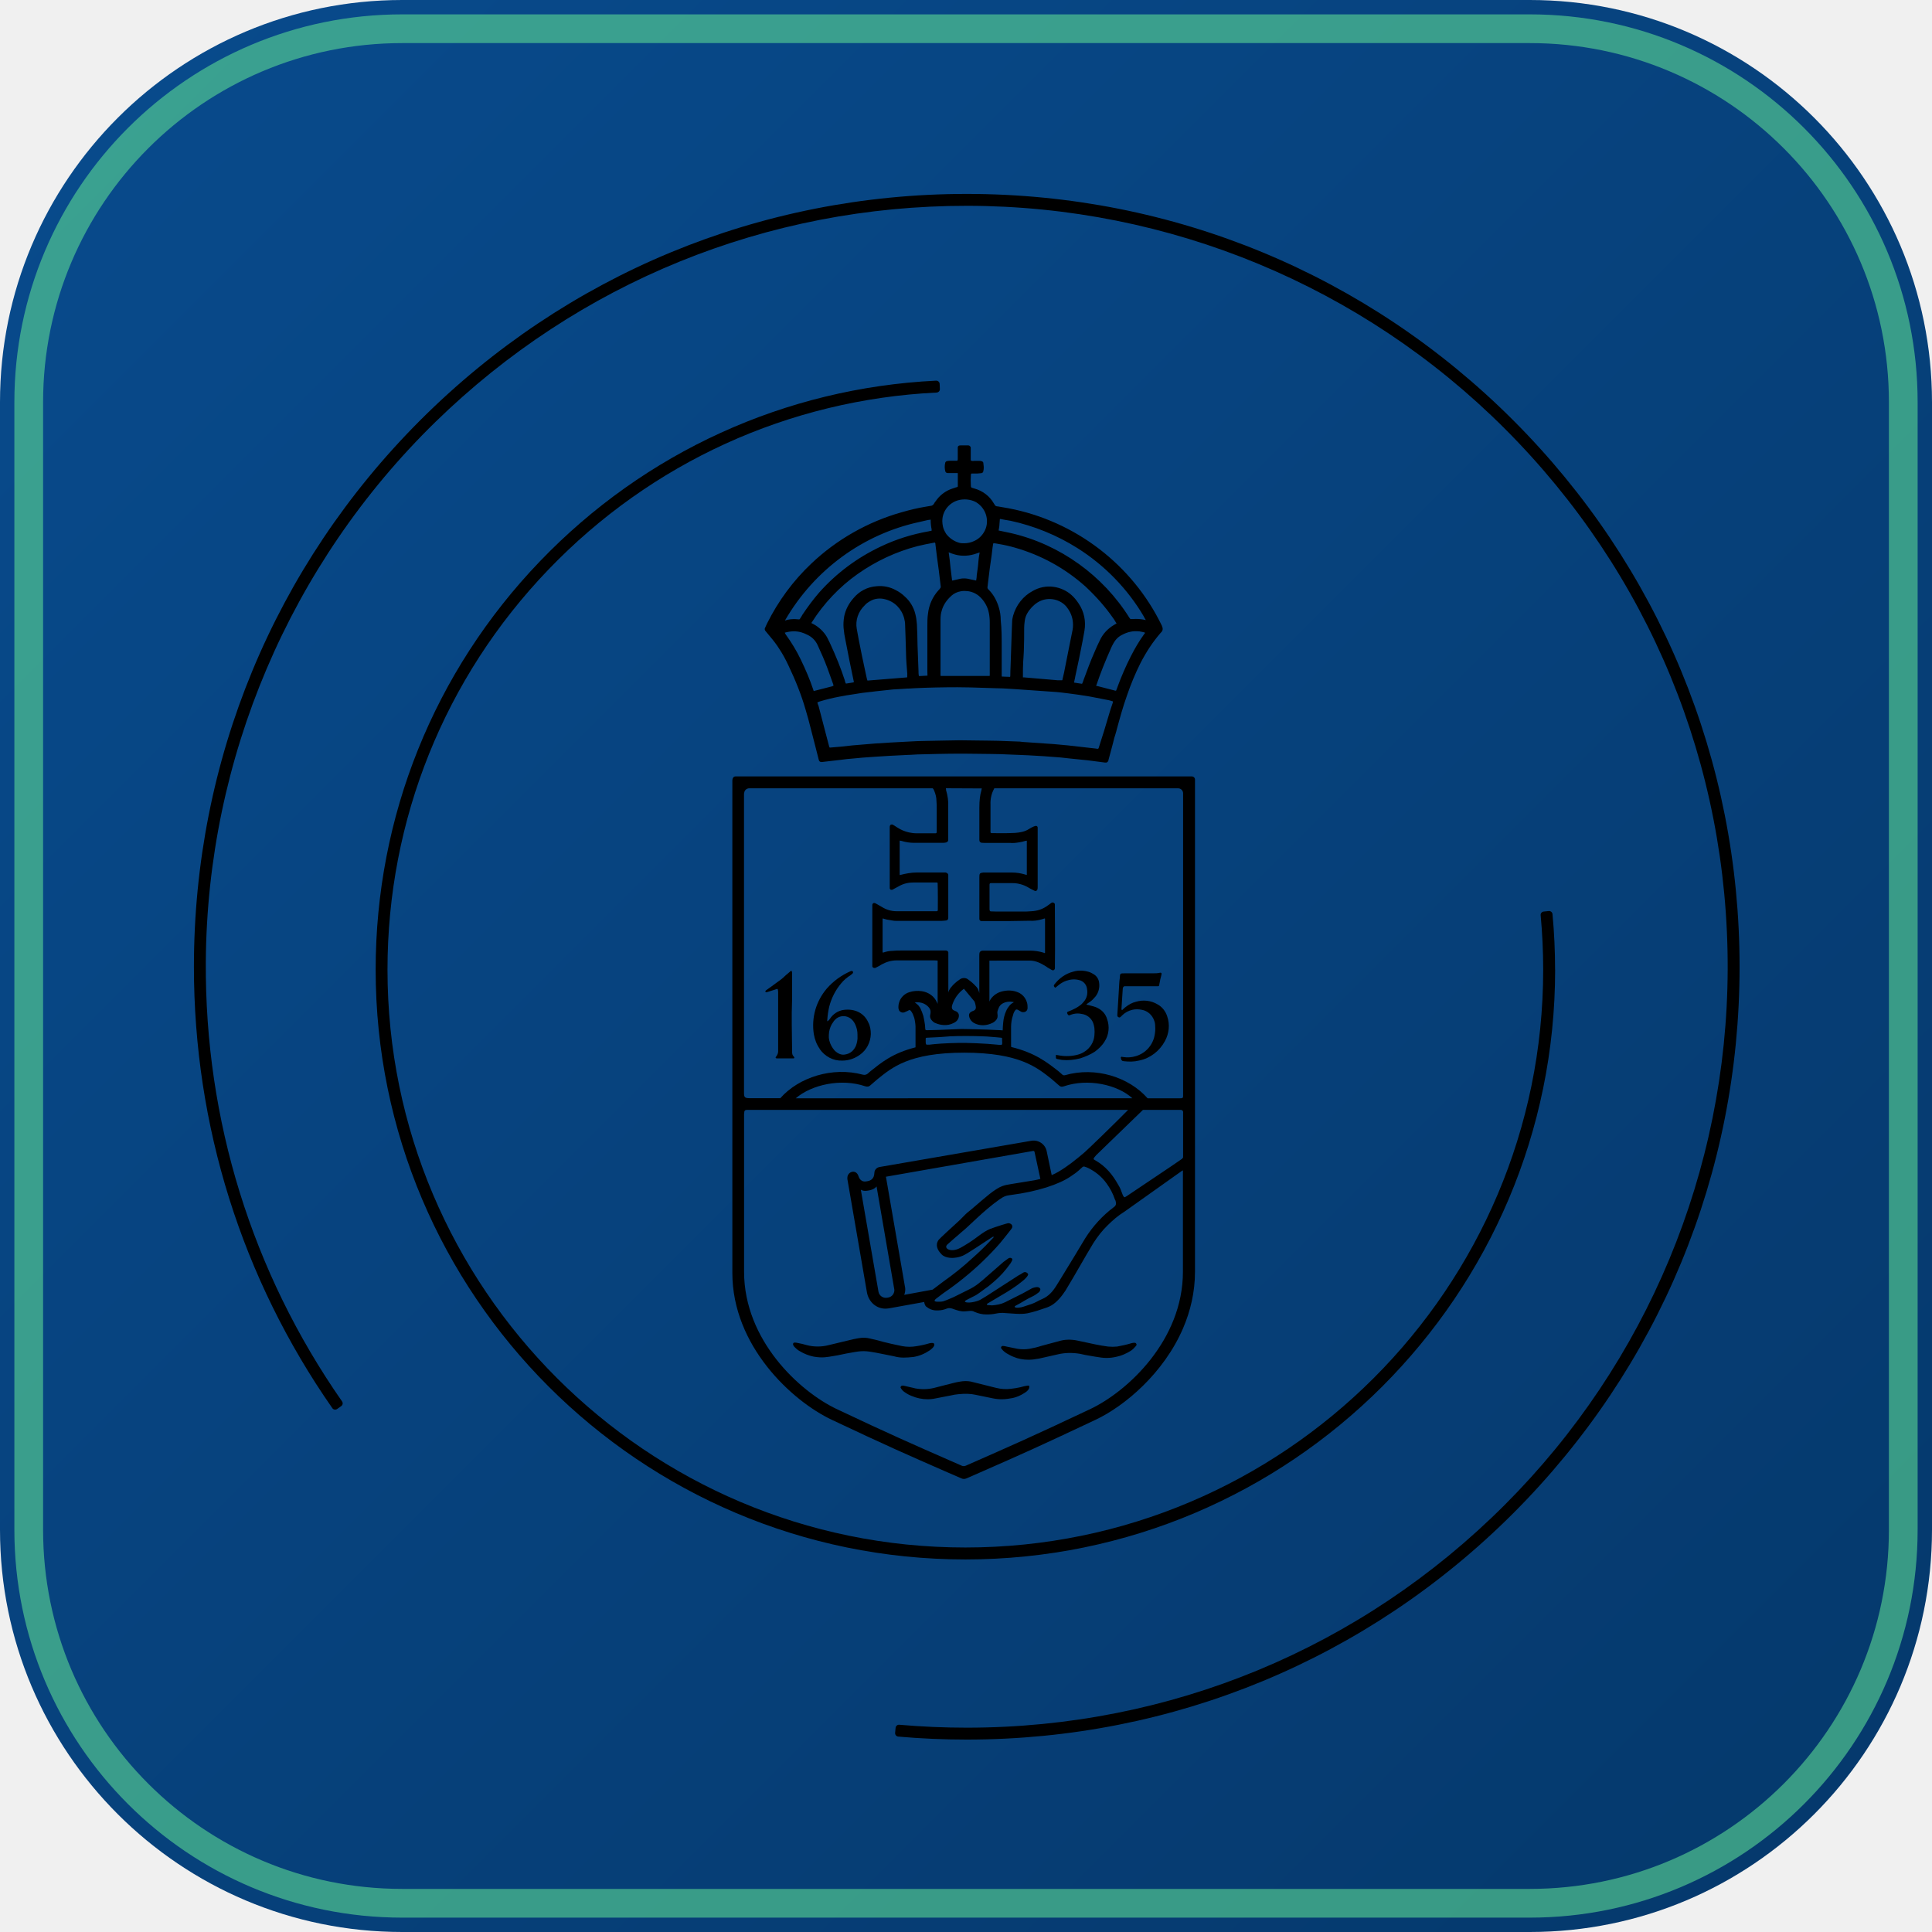
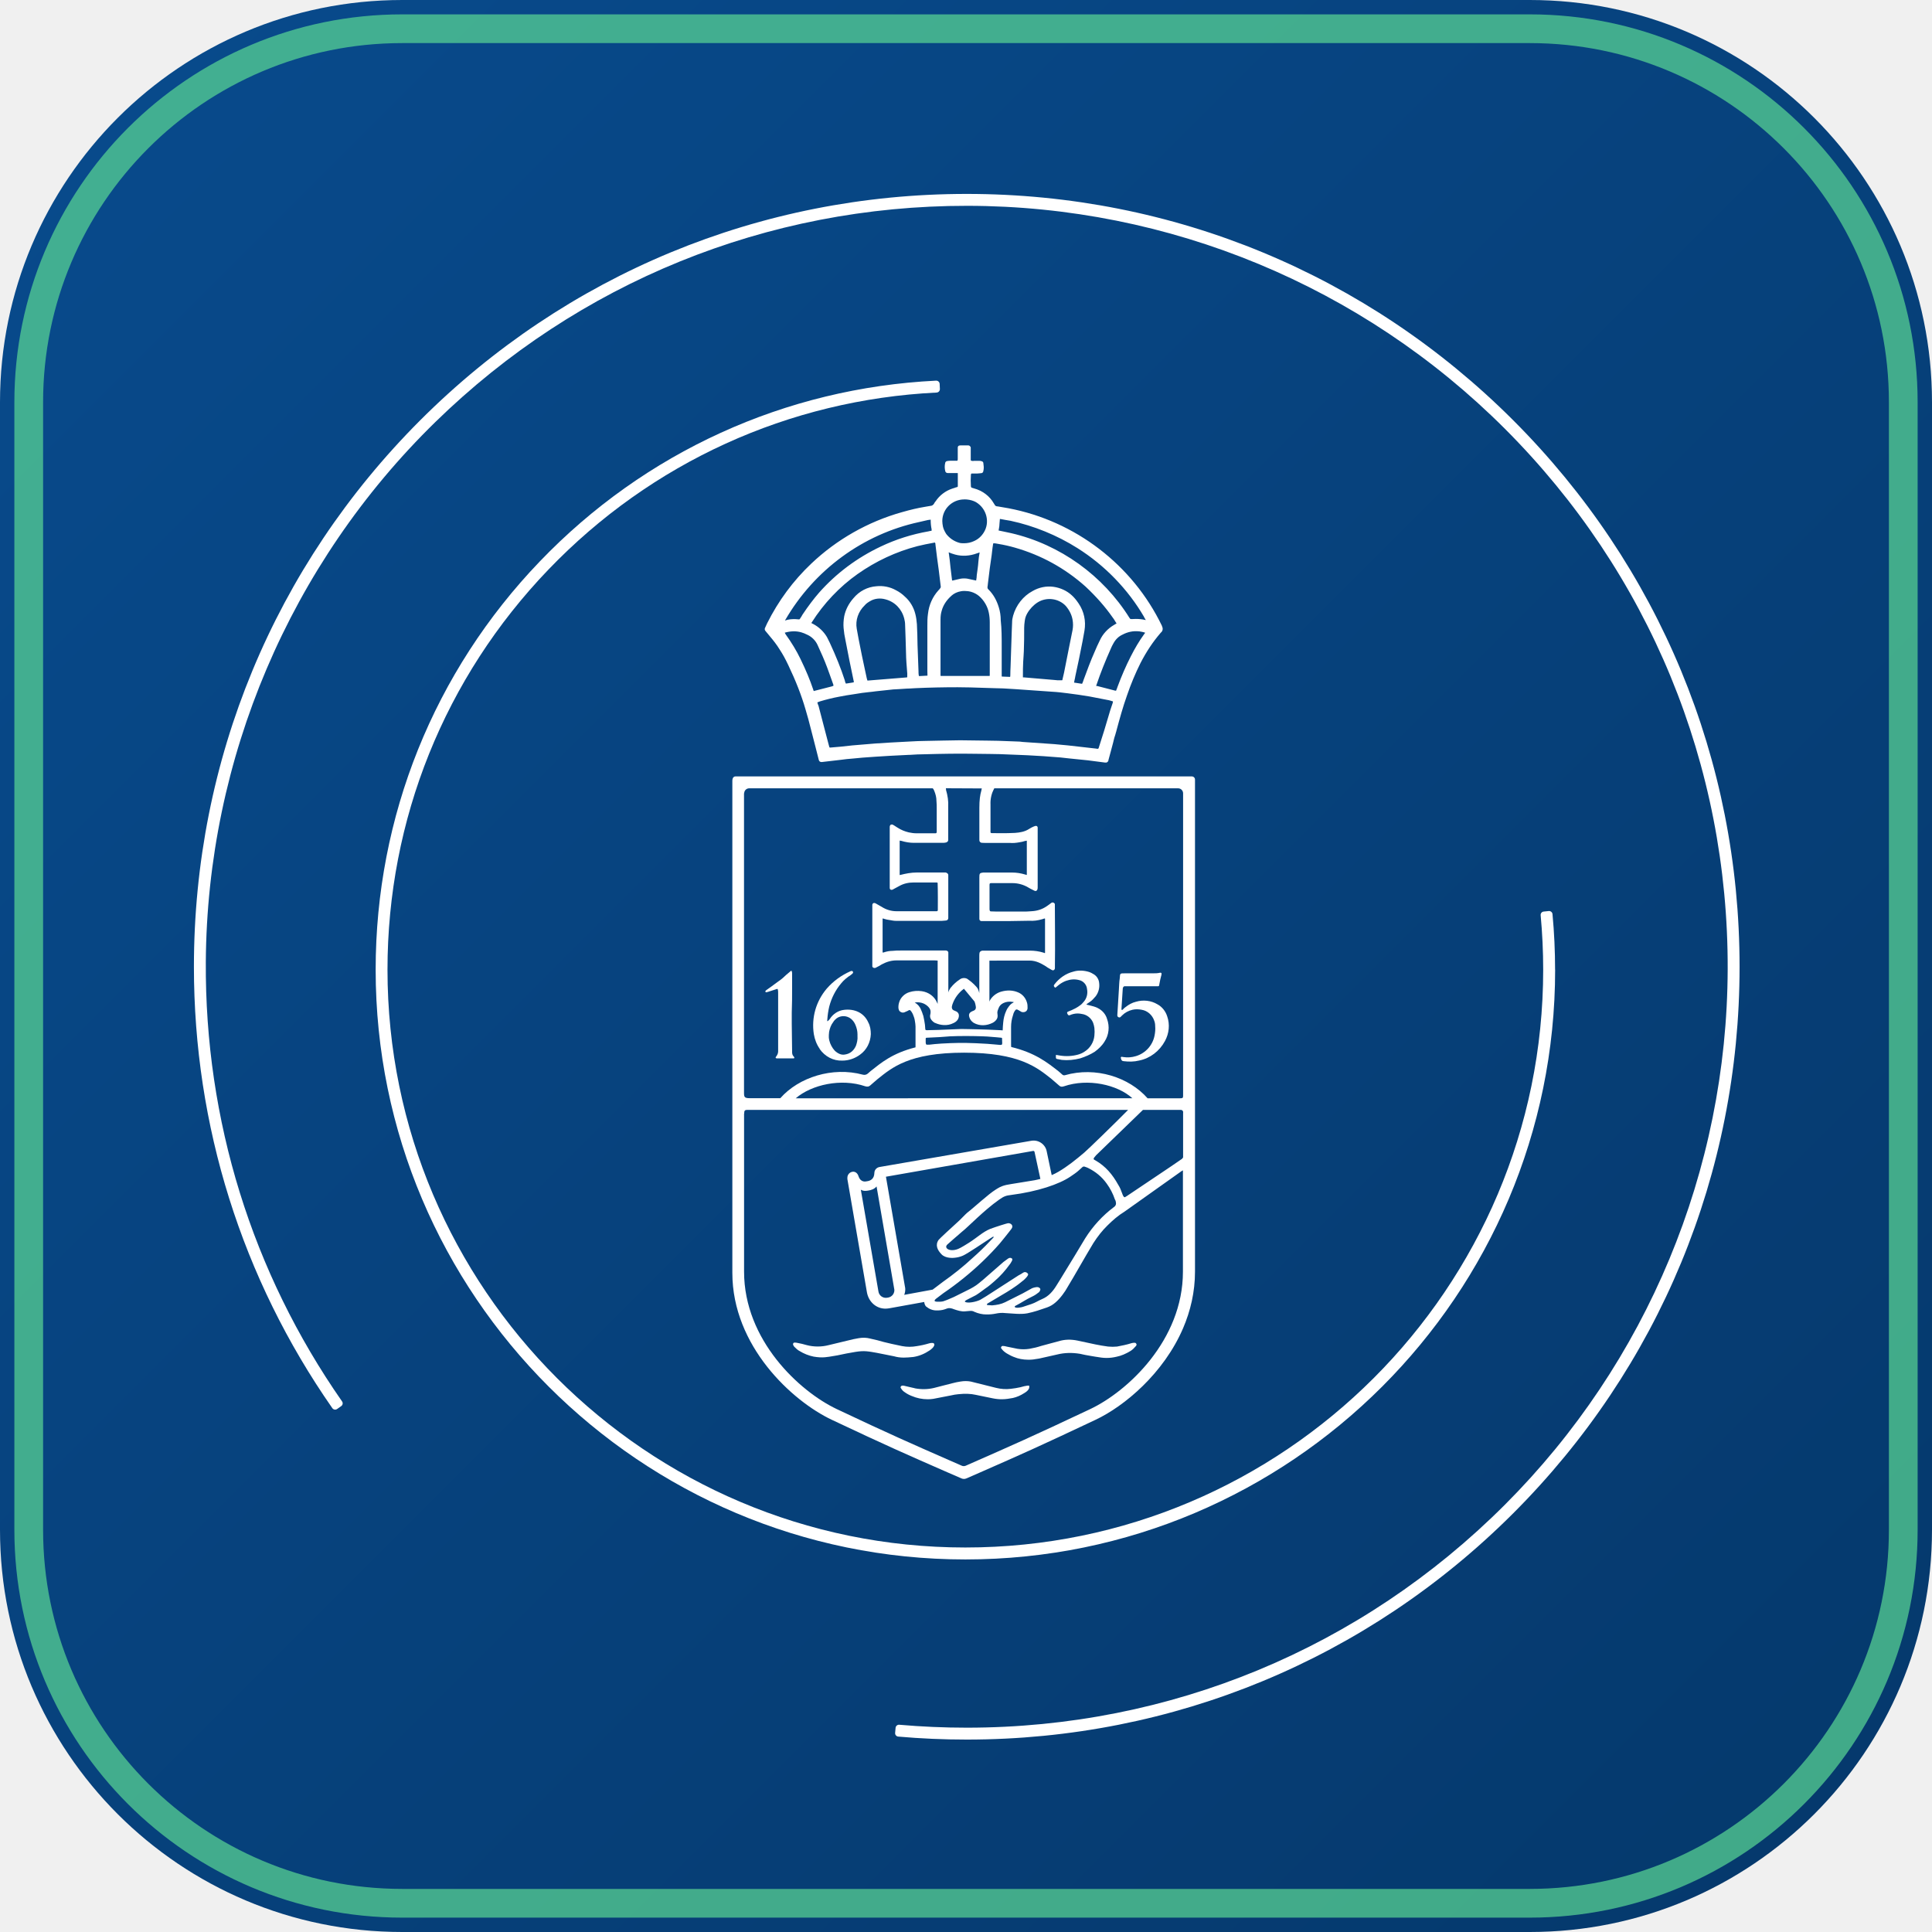
<svg xmlns="http://www.w3.org/2000/svg" viewBox="0 0 269 269" width="269" height="269">
  <defs>
+     <style>
+       .cls-1 { fill: #ffffff !important; }
+     </style>
    <linearGradient id="bg-grad" x1="0%" y1="0%" x2="100%" y2="100%">
      <stop offset="0%" stop-color="#084b8d" />
      <stop offset="100%" stop-color="#05386b" />
    </linearGradient>
  </defs>
  <rect width="269" height="269" rx="56" fill="url(#bg-grad)" />
-   <rect width="261" height="261" x="4" y="4" rx="52" fill="none" stroke="#5cdb95" stroke-width="4" stroke-opacity="0.6" />
+   <rect width="261" height="261" x="4" y="4" rx="52" fill="none" stroke="#5cdb95" stroke-width="4" stroke-opacity="0.7" />
  <g transform="translate(27, 27) scale(0.8)">
    <g id="FEJLÉC">
      <g id="IK_angol">
        <g id="nagy_vonal" />
        <g id="logó">
          <path class="cls-1" d="M236.9,135c0-3.22-.15-6.47-.45-9.66-.03-.32-.32-.56-.65-.53l-.89.09c-.32.03-.55.32-.52.64.29,3.13.44,6.31.44,9.47,0,55.45-45.12,100.57-100.57,100.57s-100.57-45.12-100.57-100.57c0-26.09,9.95-50.83,28.02-69.64,17.88-18.62,41.85-29.55,67.56-30.8.32-.02.57-.29.56-.61l-.04-.89c-.01-.33-.29-.58-.62-.57-26.23,1.28-50.7,12.43-68.95,31.44-18.44,19.2-28.59,44.44-28.59,71.08,0,56.59,46.04,102.64,102.64,102.64s102.64-46.04,102.64-102.64Z" />
          <path class="cls-1" d="M134.5,0c-35.93,0-69.7,13.99-95.11,39.39C13.99,64.8,0,98.57,0,134.5c0,27.67,8.33,54.23,24.09,76.83.19.27.56.33.83.15l.72-.51c.27-.19.33-.55.14-.82C10.11,187.67,1.9,161.22,2.07,133.67c.22-35.36,14.66-69.29,39.97-93.99C66.94,15.39,99.74,2.04,134.6,2.07c35.11.03,68.72,13.96,93.55,38.79,25.12,25.12,38.91,58.56,38.79,94.1-.12,35.01-14.03,68.43-38.79,93.19-25.01,25.01-58.27,38.79-93.64,38.79-3.92,0-7.87-.17-11.75-.51-.32-.03-.61.21-.64.53l-.08.88c-.03.33.21.62.54.65,3.95.35,7.96.52,11.93.52,35.93,0,69.7-13.99,95.11-39.39,25.4-25.4,39.39-59.18,39.39-95.11s-13.99-69.7-39.39-95.11C204.2,13.99,170.43,0,134.5,0Z" />
          <path class="cls-1" d="M132.48,51.13c-.18.05-.34.1-.5.16-1.18.39-2.21,1.18-2.88,2.19-.13.13-.2.26-.26.38-.13.26-.39.44-.68.44-.17.03-.32.06-.47.08-.15.03-.3.05-.46.08-1.23.2-2.51.5-4.04.94-5.87,1.65-11.32,4.74-15.75,8.95-3.14,2.97-5.72,6.47-7.68,10.39-.06.11-.11.24-.17.37-.05.12-.11.24-.15.33-.15.22-.12.49.07.67.14.17.27.33.4.48l.37.45c.51.6,1.15,1.4,1.69,2.29.49.74.97,1.61,1.47,2.67,1.31,2.74,2.3,5.27,3.01,7.73.34,1.1.64,2.26.92,3.37.13.5.26,1.01.39,1.51.17.66.33,1.31.5,1.95.17.65.33,1.29.5,1.97.06.18.16.34.48.35l3.36-.39c.71-.11,1.36-.16,2.08-.22l1.7-.16c.71-.05,1.48-.11,2.25-.16l2.58-.16c1.1-.05,2.2-.11,3.19-.16h.15c.94-.06,1.82-.11,2.76-.11,2.81-.08,5.73-.13,8.54-.08.87.01,1.73.03,2.61.03,1.17,0,2.36.05,3.51.1.59.03,1.17.05,1.77.07.24,0,.47.01.7.03.24.01.46.03.71.03l2.75.16,2.91.22c.5.06.99.11,1.54.17l3.24.33,3,.39h.17c.14,0,.23-.1.3-.17.1-.1.11-.21.11-.28.14-.51.27-1.01.41-1.51.14-.51.28-1.02.41-1.54l.05-.22c.09-.38.19-.77.33-1.16.03-.13.07-.25.1-.36.04-.13.09-.26.11-.4.54-1.99,1.1-4.05,1.81-6.03.68-1.99,1.45-3.84,2.35-5.64,1.02-1.98,2.16-3.7,3.48-5.23l.09-.1c.35-.28.36-.75.18-1.08l-.02-.09c-5.1-10.59-15.08-18.24-26.69-20.45-.6-.11-1.25-.22-1.91-.33h-.05c-.21,0-.4-.13-.48-.32l-.03-.07-.03-.03s-.03-.07-.07-.11c-.73-1.27-1.95-2.2-3.45-2.6-.14-.05-.28-.09-.45-.14,0-.02-.02-.05-.03-.08-.02-.04-.04-.1-.05-.11-.05-.7-.05-1.41,0-2.07l.04-.13h0s.06-.06.06-.06c.02,0,.11,0,.15,0h.88c.12,0,.24-.01.35-.03.1-.01.2-.03.31-.03.21,0,.36-.19.36-.32l.06-.29c.06-.39,0-.73-.04-1.08v-.04c0-.19-.16-.33-.31-.35-.14-.06-.27-.06-.38-.06h-.98c-.16.05-.33,0-.46-.03l-.06-.06s-.01-.11-.01-.15v-2.09l-.03-.11-.06-.06c-.05-.07-.15-.19-.33-.19h-1.37c-.2,0-.47.04-.47.41v2.02s0,.03-.01.05c-.01.04-.03.09-.04.15l-.04.04s-.11,0-.15,0h-.88c-.23,0-.52,0-.71.05-.16,0-.36.2-.35.31-.12.47-.12.99.02,1.51.04.07.14.27.39.27h1.7c.05,0,.08.02.08.03v2.31s-.05.07-.09.09c-.13.04-.26.08-.38.11ZM131.84,69.93c.46-.41,1.02-.67,1.67-.78.2-.04.41-.05.62-.05.38,0,.77.05,1.16.16.51.15.98.41,1.36.73.87.76,1.49,1.82,1.7,2.92.11.54.16,1.09.16,1.67v9.28s-.03.03-.08.03h-8.46s-.03-.03-.03-.08v-9.73c0-.61.07-1.11.21-1.55.25-.94.85-1.86,1.7-2.6ZM131.37,62.38c.36.15.68.27,1.12.39,1.21.33,2.56.25,3.8-.22l.46-.15c-.11.56-.17,1.08-.22,1.61-.05.76-.17,1.54-.28,2.32,0,.31-.05.61-.11.96l-1.54-.33c-.17-.03-.36-.04-.56-.04s-.41.01-.62.05l-1.25.29c-.05.03-.11.03-.17.03l-.05-.04-.28-2.3c-.06-.78-.17-1.56-.28-2.36-.02-.06-.03-.13-.03-.2ZM128.92,60.68s.04,0,.04-.01c0,0,.02.03.04.09l.05.08s0,.06,0,.12c.06.38.1.75.14,1.14.04.35.08.7.13,1.06.05.38.11.78.16,1.18.05.4.11.8.16,1.18l.33,2.72c.04.16,0,.31-.11.42l-.04.05c-.04.08-.14.18-.25.29-1.01,1.12-1.64,2.53-1.81,4.06-.11.73-.11,1.4-.11,2.12v7.81l.02.85-1.45.08s-.07-.05-.08-.24c-.03-.21-.03-.35-.03-.58l-.17-4.57c0-1.21-.06-2.45-.11-3.65-.06-.65-.12-1.19-.28-1.79-.29-1.17-.94-2.24-1.81-3-.44-.44-1-.84-1.58-1.13-1-.56-2.2-.8-3.35-.68-1.59.11-3.02.86-4.04,2.1-.82.93-1.36,2.01-1.59,3.12-.13.76-.16,1.42-.11,2.03.06.72.17,1.45.33,2.16.44,2.37.94,4.77,1.43,7.1v.04s.04.04.04.04c0,.02,0,.06.01.06h0s-.02.03-.04.04c-.08.04-.16.08-.25.08l-1.01.16h-.12c-.1-.17-.14-.34-.19-.58-.66-2.03-1.51-4.16-2.6-6.51l-.5-1c-.56-.95-1.4-1.75-2.39-2.27l-.19-.09s-.12-.09-.13-.08c0,0,0-.03.07-.11,2.08-3.29,4.84-6.2,7.97-8.41,3.19-2.25,6.7-3.89,10.43-4.86.85-.2,1.87-.43,2.93-.61ZM124.15,83.58v.49c0,.06-.02.08-.1.08l-6.81.55s-.01-.01-.04-.06c-.02-.03-.03-.09-.04-.14-.01-.07-.03-.14-.06-.22l-.22-1.02c-.43-1.99-.83-3.87-1.2-5.82-.06-.3-.11-.59-.16-.88-.05-.29-.11-.58-.16-.88-.26-1.47.25-2.99,1.39-4.08.25-.3.56-.51.94-.73.76-.46,1.75-.57,2.66-.31,1.62.42,2.84,1.66,3.27,3.33.1.35.16.77.16,1.16.05,1.43.11,2.91.16,5,0,.78.11,2.18.22,3.52ZM128.42,58.6s0,0,0,0c0,0,0,0,0,0,0,0,0,0,0,0ZM102.91,74.17c5.05-8.73,13.54-14.95,23.3-17.06.44-.11.93-.22,1.43-.33.1-.03.2-.04.31-.05.09-.01.18-.02.28-.04v.13c0,.53.06,1.09.16,1.54v.26c-.08.02-.15.03-.22.04-.11.02-.21.03-.28.06-2.92.51-5.73,1.4-8.35,2.65-4.14,1.96-7.75,4.66-10.73,8.02-.98,1.13-1.92,2.38-2.89,3.83-.12.23-.28.49-.42.68l-.03.06c-.02.07-.12.09-.19.09l-.66-.05h-.02c-.55,0-1.13.03-1.73.25,0-.02.02-.05.03-.07ZM108.21,86.43s-.09.03-.14.04c-.06.01-.12.02-.18.05,0,0-.02-.01-.03-.02-.01-.03-.02-.06-.03-.1-.02-.06-.03-.13-.06-.18-.54-1.61-1.24-3.3-2.21-5.3-.68-1.41-1.56-2.86-2.59-4.29l-.14-.27h.01c1.03-.29,1.97-.31,2.86-.06.33.09.69.24,1.07.43.78.36,1.41.99,1.77,1.77.59,1.29,1.2,2.63,1.7,4,.17.47.33.92.5,1.38.16.45.33.91.49,1.37.04.12.08.23.09.33-.1.06-.18.1-.29.13l-2.84.73ZM159.94,88.5l-.16.47c-.22.65-.43,1.27-.61,1.94-.11.41-.23.81-.36,1.2-.12.4-.25.8-.36,1.21l-.99,3.13-.02.03c-.06.16-.29.08-.48.05l-4.86-.55c-.38-.03-.78-.07-1.18-.11-.4-.04-.8-.08-1.19-.11l-5.49-.38-.51-.06c-.62-.02-1.24-.04-1.87-.07-1.23-.05-2.5-.1-3.75-.1-.8,0-1.59-.01-2.39-.03-.8-.01-1.59-.03-2.39-.03h0c-.99.03-1.96.04-2.94.05-.98.01-1.95.03-2.94.06-1,0-2,.06-2.98.11l-3.19.17c-.93.05-1.81.11-2.7.17l-3.96.33-2.03.22-1.85.16c-.11,0-.13-.03-.15-.09-.05-.16-.11-.38-.16-.59-.23-.91-.48-1.83-.72-2.75-.33-1.26-.67-2.52-1-3.83-.1-.2-.15-.4-.2-.57,0-.02,0-.03.03-.05l.39-.15c1.13-.34,2.22-.61,3.34-.82.85-.18,1.75-.31,2.61-.44.47-.07.94-.14,1.39-.22.38-.05.78-.09,1.17-.14.4-.04.8-.08,1.19-.14.98-.11,2.02-.22,3.07-.33.33-.03.63-.04.93-.05.3-.01.61-.03.94-.06.33-.03.67-.04,1.01-.05.35-.01.69-.03,1.02-.06,2.4-.11,4.86-.16,7.3-.16,1.49,0,2.99.05,4.44.1.75.02,1.5.05,2.27.07.77,0,1.58.05,2.36.1.39.02.77.05,1.14.07l6.27.44c.93.05,1.81.16,2.68.27,1.24.16,2.52.33,3.78.55l.11.02c1.12.21,2.23.43,3.3.64.13.03.25.06.36.1.11.04.23.08.35.1-.03.07-.04.13-.04.17ZM151.15,84.6l-.05.05h-.36c-.33,0-.59,0-.92-.05l-5.4-.46h-.14v-.22c0-.87,0-1.7.05-2.51.03-.31.04-.61.06-.92.01-.3.03-.6.05-.9h0c.06-1.39.06-2.76.06-4.09,0-.38.04-.72.09-1.11l.02-.13c.05-.43.19-.85.42-1.25.44-.77,1.08-1.45,1.8-1.91,1.56-.99,3.68-.72,4.92.62.63.74,1.02,1.54,1.17,2.38.11.63.11,1.22,0,1.8-.11.5-.21.99-.3,1.49-.1.49-.19.99-.3,1.49-.14.74-.29,1.48-.44,2.22-.15.74-.3,1.49-.44,2.22l-.28,1.2s0,.08,0,.08ZM165.49,76.47c-.04.06-.07.12-.13.18-.82,1.13-1.6,2.44-2.32,3.87-.83,1.62-1.61,3.42-2.33,5.37-.02.1-.06.19-.1.27-.04.09-.07.17-.1.27-.02.01-.04.03-.05.03h-.09l-3.17-.82h-.05s-.08,0-.08,0l-.04-.04s.03-.08.04-.12c0-.03.02-.07.05-.13.64-1.9,1.46-3.98,2.53-6.37.07-.18.17-.36.26-.53.04-.08.08-.16.12-.22.38-.7.9-1.21,1.57-1.52.92-.49,1.89-.68,2.85-.58h.07c.32.06.69.11,1.01.23,0,0,.01.02.02.03-.02.03-.04.06-.05.09ZM140.07,58.45c.02-.06.03-.13.03-.17.05-.26.11-.61.11-.97,0-.1.01-.22.03-.34.01-.13.03-.26.03-.38,0,0,.03-.02.07-.02.55.11,1.15.22,1.79.32,4.06.87,8.09,2.51,11.65,4.76,4.77,3.01,8.77,7.15,11.57,11.94.04.13.13.27.21.39.03.05.06.1.08.13,0,.02.02.04.02.05-.02,0-.02,0-.03,0-.55-.13-1.13-.19-1.69-.19-.19,0-.37,0-.55.02h-.28c-.08,0-.18-.01-.2-.09v-.04s-.07-.05-.07-.05c-4.61-7.4-12.1-12.79-20.57-14.76-.33-.08-.68-.15-1.02-.22-.34-.07-.68-.14-1-.21l-.2-.04s.01-.07.02-.12ZM138.15,68.19c.01-.1.03-.21.03-.31.11-.93.22-1.81.33-2.69l.33-2.31c.03-.22.05-.45.08-.69.03-.23.05-.47.08-.66.03-.12.04-.25.06-.38.01-.11.02-.23.08-.35.21,0,.48.03.85.11,1.02.17,1.99.39,2.89.65,4.59,1.31,8.73,3.59,12.29,6.77,1.89,1.77,3.43,3.53,4.71,5.36.16.21.32.43.43.64l.13.21c.06.1.13.2.14.2-.02.03-.15.1-.27.17l-.15.09c-1.11.64-2,1.61-2.5,2.72-.32.64-.6,1.26-.88,1.93-.72,1.61-1.33,3.28-1.94,4.93-.05.19-.15.45-.26.68h-.02s-1.37-.21-1.37-.21c-.01-.01-.01,0-.01,0,.02-.14.06-.29.09-.45.05-.21.1-.43.13-.65.43-2,.88-4.07,1.26-6.1l.33-1.82c.29-1.68-.07-3.37-1.02-4.76-.4-.6-.79-1.06-1.18-1.41-.84-.78-1.97-1.31-3.19-1.48-1.23-.17-2.53.09-3.64.74-1.63.87-2.87,2.44-3.39,4.3-.12.42-.17.77-.17,1.14-.03.5-.04.99-.06,1.49-.01.49-.03.99-.05,1.48l-.16,4.79c0,.24-.01.47-.03.7-.01.24-.01.39-.01.64,0,.03,0,.32-.04.39h-.16s-1.27-.05-1.27-.05c0,0-.03-.03-.03-.08v-5.22c0-1.46,0-2.98-.17-4.51,0-.78-.11-1.52-.34-2.25-.37-1.23-.96-2.26-1.75-3.05l-.11-.11c-.07-.07-.11-.18-.11-.3,0-.1.01-.19.03-.28ZM134.08,53.16c.59,0,1.17.11,1.67.31.04.02.08.04.12.06.09.04.2.08.3.15,1.81,1.12,2.4,3.47,1.31,5.23-.43.7-1.01,1.21-1.73,1.52-.54.25-1.11.37-1.73.37-.32,0-.57,0-.88-.1-.87-.26-1.62-.77-2.2-1.51-.31-.49-.49-.9-.58-1.3-.06-.33-.11-.64-.11-.96,0-2.08,1.71-3.76,3.82-3.76Z" />
          <path class="cls-1" d="M125.42,207.85c-.11-.03-.24-.06-.36-.08-.12-.03-.24-.05-.35-.08l-1.2-.28h-.22c-.16,0-.3.14-.3.3v.05l.03.05c.18.3.37.54.66.72.43.31.83.52,1.25.68.88.38,1.83.57,2.78.57.32,0,.64-.02.96-.07.88-.17,1.71-.33,2.53-.49.19-.03.38-.07.57-.11.41-.09.84-.18,1.28-.21,1.16-.12,2.14-.09,3.02.11.5.11.98.21,1.46.3.48.1.96.19,1.46.3.58.12,1.09.17,1.63.17.68,0,1.3-.11,1.91-.22.69-.16,1.33-.43,1.98-.85.34-.2.55-.38.7-.58.06-.06.08-.13.11-.22l.06-.06v-.44h-.33c-.34.05-.75.14-1.22.28-.54.11-1.09.22-1.64.27-.85.11-1.72.05-2.57-.16l-4.41-1.1c-.57-.11-1.2-.11-1.82,0-.45.06-.9.17-1.34.28-.55.14-1.08.27-1.61.41-.54.14-1.08.28-1.63.42-1.08.26-2.22.28-3.37.06Z" />
          <path class="cls-1" d="M104.51,200.66c.28.28.57.57.92.74.75.46,1.59.79,2.43.96.77.13,1.37.16,1.97.11.49-.04.98-.13,1.45-.21.24-.04.47-.08.72-.12,1.02-.22,2.08-.44,3.12-.6.72-.12,1.36-.16,1.93-.11.6.05,1.21.17,1.79.27.55.12,1.1.23,1.66.33.45.09.9.17,1.35.27.51.15,1.07.23,1.7.23.51,0,1.03-.05,1.57-.1l.16-.02c.96-.16,1.87-.53,2.78-1.14.23-.17.46-.35.63-.57.06-.06.08-.13.11-.22l.06-.06v-.27l-.06-.06c-.08-.08-.12-.11-.25-.11-.18,0-.36,0-.55.06-.73.22-1.44.38-2.18.49-.85.16-1.72.16-2.56,0l-.47-.1c-.9-.19-1.83-.38-2.71-.61-.66-.19-1.54-.43-2.42-.61-.6-.16-1.27-.18-1.96-.06-.6.11-1.22.22-1.82.39-1.09.27-2.23.54-3.41.82-1.23.32-2.58.32-3.8,0-.59-.18-1.12-.29-1.59-.38-.19-.06-.38-.06-.56-.06-.06,0-.25.02-.25.3l.02.09c.06.13.12.25.2.33Z" />
          <path class="cls-1" d="M140.55,200.96s.04.08.08.12c.21.27.5.51.82.71.39.22.78.45,1.23.62.78.33,1.63.49,2.55.49.26,0,.53-.01.81-.04.16-.03.34-.06.52-.08.18-.03.36-.06.53-.08.52-.11,1.06-.23,1.6-.36.53-.12,1.07-.25,1.6-.36,1.21-.3,2.54-.34,3.92-.11.6.15,1.2.25,1.78.35.29.05.58.1.88.15l.14.02c.61.1,1.19.2,1.81.2s1.18-.07,1.8-.22c.75-.15,1.59-.5,2.43-1.02.32-.21.6-.48.92-.86l.04-.05v-.02s.05-.09.05-.16l-.02-.09c-.03-.07-.13-.22-.28-.22-.18,0-.36,0-.55.06-.88.28-1.71.44-2.55.6-.48.05-1.02.05-1.55,0-.75-.11-1.53-.22-2.24-.38l-3.08-.66c-1.16-.24-2.27-.21-3.28.11-.52.14-1.03.28-1.54.41-.51.14-1.02.28-1.55.42-.6.2-1.3.37-2,.49-.69.11-1.39.11-2.08,0l-1.86-.38c-.23-.06-.46-.12-.71-.12-.16,0-.3.14-.3.3l.02.11.06.06Z" />
          <path class="cls-1" d="M108.9,148.81c.93,1.32,2.36,2.09,3.96,2.03,1.1,0,2.2-.38,3.08-1.04,1.15-.82,1.81-2.14,1.87-3.57,0-.71-.11-1.43-.44-2.03-.33-.77-.93-1.43-1.7-1.81-.77-.38-1.65-.49-2.53-.38-.99.11-1.92.71-2.47,1.59-.08.13-.21.22-.29.31-.04.04-.11.07-.16.07,0-.13.02-.22.02-.33.05-.71.16-1.48.33-2.2.38-1.48,1.1-2.91,2.09-4.07.44-.55,1.04-1.04,1.65-1.43l.27-.22.06-.06c.11-.11.11-.28,0-.38-.06-.05-.11-.05-.16-.05s-.16,0-.22.05c-1.59.71-2.97,1.7-4.12,3.02-1.87,2.2-2.69,5.06-2.25,7.92.16.93.49,1.81,1.04,2.58ZM110.55,145.84c.11-.6.33-1.21.71-1.7.16-.27.38-.49.6-.66.77-.55,1.81-.49,2.53.11.33.28.6.66.77,1.1.22.55.33,1.04.33,1.59v.28c.06.6-.11,1.26-.27,1.7-.17.38-.39.71-.71.99-.38.33-.82.49-1.32.55-.55.06-1.04-.17-1.43-.49-.22-.16-.38-.38-.55-.6-.38-.55-.66-1.21-.71-1.92,0-.27,0-.6.05-.93Z" />
          <path class="cls-1" d="M99.77,138.92l1.37-.44.33-.11c.05-.05.16.06.16.11.05.22.05.39.05.6v10.17c0,.33-.16.66-.38.93-.03.04-.05.06-.06.11,0,.11.11.16.17.16h2.97c.11,0,.14-.09.11-.16-.03-.07-.05-.11-.11-.17-.22-.22-.27-.49-.27-.77v-.17c0-1.59-.06-3.13-.06-4.73v-1.98c.06-1.43.06-2.8.06-4.23v-2.69c0-.06-.06-.16-.06-.27,0-.05-.11-.11-.16-.05-.16.11-.27.27-.44.38-.44.33-.82.77-1.26,1.1-.55.38-1.1.82-1.65,1.21-.33.22-.6.44-.93.66-.05.05-.11.11-.16.16,0,.06.05.22.11.22s.17-.06.22-.06Z" />
          <path class="cls-1" d="M160.94,143.31s.2.07.33-.06l.27-.27c.49-.49,1.1-.82,1.81-.99.49-.11,1.04-.11,1.59,0,1.04.17,1.87.93,2.2,1.92.11.28.16.6.16.93.05.55,0,1.1-.11,1.65-.33,1.7-1.59,3.08-3.24,3.57-.71.22-1.48.28-2.2.16l-.33-.05c-.05.05-.11.11-.11.17.05.11.05.22.11.38l.17.17c.05,0,.16.05.22.05.93.11,1.81.11,2.69-.11,1.92-.38,3.57-1.65,4.51-3.41.71-1.32.88-2.86.38-4.29-.28-.88-.88-1.65-1.7-2.09-1.1-.66-2.47-.82-3.74-.44-.66.16-1.26.49-1.81.93-.17.11-.28.22-.38.33l-.11.11c-.05.06-.23.13-.22-.11.05-.84.17-2.47.22-3.41,0-.11.02-.23.05-.33.05-.11.16-.22.27-.22h5.83c.09,0,.21-.03.22-.33.11-.6.22-1.15.38-1.7v-.06c.05-.22-.05-.27-.22-.27-.44.11-.88.11-1.32.11h-4.84c-.88,0-.82,0-.88.82-.11.71-.11,1.37-.16,2.09l-.22,3.57c-.01.36-.05.55-.05.82,0,.16.05.27.22.33Z" />
          <path class="cls-1" d="M149.78,138.04c.05.11.17.11.22.06l.6-.49c.38-.28.77-.5,1.21-.66.77-.27,1.54-.33,2.31-.11.71.17,1.26.82,1.32,1.54.16.82-.05,1.65-.6,2.25-.22.28-.44.49-.71.66-.44.33-.88.55-1.37.77l-.66.27c-.11.06-.16.17-.11.28.05.05.05.16.11.22.06.11.22.16.33.11.22-.11.44-.16.66-.22.49-.11.93-.11,1.43,0,.88.11,1.65.71,1.98,1.54.11.27.17.6.22.88.05.44.05.93,0,1.37-.11,1.15-.77,2.2-1.76,2.8-.33.22-.71.38-1.1.49-.99.27-2.09.33-3.13.16l-.66-.11c-.05,0-.05.05-.05.11v.33c0,.11.05.27.22.27.27.05.55.11.82.16,1.04.11,2.14,0,3.19-.27.88-.28,1.76-.66,2.53-1.15.66-.49,1.26-1.04,1.7-1.76.77-1.15.93-2.64.44-3.96-.22-.77-.77-1.43-1.48-1.81-.33-.22-.77-.33-1.15-.44-.27-.06-.6-.17-.88-.22l-.05-.05v-.05l.49-.33c.44-.27.77-.66,1.1-1.04.49-.66.71-1.48.6-2.31-.05-.6-.38-1.15-.88-1.48-.27-.16-.55-.33-.88-.44-.88-.27-1.87-.33-2.75-.05-1.32.33-2.47,1.15-3.3,2.25-.11.16-.11.27.05.44Z" />
          <path class="cls-1" d="M93.71,102.15v85.64c0,12.7,10.35,22.28,17.32,25.57,9.35,4.42,13.2,6.11,19.6,8.91l2.94,1.28c.28.13.61.13.89,0l2.2-.96c7.69-3.38,10.03-4.41,20.25-9.23,5.05-2.38,11.87-8.08,15.25-15.95,1.28-2.99,2.07-6.29,2.07-9.84v-85.64c0-.31-.25-.55-.55-.55h-79.42c-.31,0-.55.24-.55.77ZM172.16,159.88v7.83c-.08.07-.14.14-.15.2-.44.28-1.71,1.2-2.16,1.48l-7.46,5.01-.33.2q-.11.07-.24-.09c-.13-.16-.21-.39-.29-.62-.23-.62-.32-.89-.67-1.45-.99-1.78-2.18-3.21-3.96-4.23-.35-.2-.52-.2.12-.9l8.15-7.89h2.02s1.98,0,1.98,0h2.61c.21,0,.39.17.39.39v.08ZM147.2,190.42c-.19-.16-.38-.18-.62-.15-.23.02-.46.1-.69.18l-1.69.93-3.01,1.51c-.73.36-1.46.48-2.27.55l-.78-.05c-.06,0-.12-.05-.12-.05-.04-.19.15-.25.15-.25,1.11-.63,2.16-1.31,3.27-1.94.55-.34,1.11-.69,1.66-1.09.5-.34.93-.73,1.37-1.06.27-.26.54-.52.69-.82.05-.12.04-.24-.09-.34-.2-.21-.49-.25-.72-.11-.27.2-.55.34-.83.49l-5.63,3.63c-.33.21-.72.42-1.05.63-.73.36-2.18.64-2.61.35-.16-.1.09-.24.2-.31.56-.29,1.12-.57,1.68-.86.77-.49,1.21-.87,1.63-1.16.6-.39,1.11-.85,1.65-1.32.98-.85,1.83-1.81,2.55-2.81.21-.25.29-.44.44-.69.05-.12.11-.35-.02-.4-.19-.16-.42-.14-.64,0-.27.2-.55.4-.82.6l-3.64,3.18c-.22.2-.44.33-.65.53-.54.46-1.32.9-1.93,1.19l-2.43,1.21c-1.05.47-1.52.64-1.8.73-.28.09-.79.1-1.14.08-.12.01-.24-.04-.36-.08,0,0-.07-.11-.02-.17.05-.12.16-.19.21-.25.44-.33.88-.67,1.32-1,1.21-.82,2.36-1.68,3.51-2.61,2.29-1.85,4.39-3.86,6.29-6.03.42-.5.41-.52.83-1.02.47-.57,1.18-1.5,1.18-1.5.46-.58-.09-1.04-.58-1-.12,0-2.13.62-3.15,1.01-1.24.52-2.17,1.44-3.62,2.37-.41.26-1.46.92-1.9,1.09-1.5.61-2.59-.17-1.86-.79,0,0,1.81-1.61,2.52-2.2,1.04-.8,3.75-3.67,6.45-5.57.85-.6,1.19-.72,2.12-.83,4.57-.59,8.33-1.85,10.31-3.2.49-.34.98-.65,1.41-1.04.22-.19.43-.39.65-.59.1-.13.34-.15.52-.05.18.04.37.14.49.19,1.29.64,2.36,1.5,3.23,2.71.6.82,1.1,1.77,1.42,2.74.07.11.15.28.16.39q.17.63-.32.96c-1.97,1.47-3.67,3.33-5,5.44-.61.99-1.22,2.04-1.83,3.04l-2.54,4.16-.66,1.06c-.61.99-1.37,1.85-2.44,2.3-.73.3-1.15.63-1.89.88-.45.16-.97.32-1.48.49-.23.08-1.26.29-1.41.02-.09-.15.2-.25.31-.31.84-.43,1.77-1.07,2.61-1.45.67-.32.89-.51,1.32-.84.17-.24.3-.51.11-.67ZM123.77,190.31l-3.33-19.26,25.63-4.49c.11-.02.22.06.24.2l1.01,4.67c-.37.1-.71.17-1,.23-1.04.19-4.42.7-4.94.82-1.03.24-1.45.58-1.82.8-1.29.79-3.75,3.1-4.98,4.04-.38.33-1.15,1.17-1.53,1.5-1.23,1.12-3.17,2.9-3.43,3.21-.65.9-.22,1.79.5,2.53.72.74,2.05.62,2.22.6.52-.05.98-.15,1.49-.37.73-.3,3.86-2.43,4.71-2.97l.45-.28c.18-.13.29,0,.12.14-.15.14-.29.3-.29.3l-.29.3c-.96,1.03-1.98,2-3.01,2.91-1.62,1.5-3.36,2.89-5.18,4.17-.57.46-1.19.88-1.77,1.34l-4.95.91c.15-.34.23-.86.16-1.3ZM121.89,190.58c.06.34-.02.68-.22.97-.2.28-.5.47-.84.53l-.19.03c-.7.12-1.38-.35-1.5-1.06l-3.07-17.74c.23.13.47.2.7.2.17,0,.35-.01.53-.04.57-.07,1.14-.28,1.51-.73l3.07,17.83ZM129,144.28c.85.4,2.12.59,3.19.03.57-.25.95-.7.95-1.32,0-.27-.13-.5-.38-.67l-.56-.25c-.19-.08-.34-.36-.28-.66.03-.15.11-.45.18-.59.38-.97,1.02-1.82,1.88-2.46l.03-.03,1.85,2.23c.11.26.16.51.21.8.09.37-.04.63-.28.75-.04.03-.08.03-.11.05-.05.02-.37.15-.39.18-.38.22-.46.54-.34.93.12.41.36.73.75.99,1.11.64,2.36.49,3.34-.01.12-.07.31-.18.44-.32.26-.26.4-.5.4-.88,0-.13-.01-.24-.03-.35,0-.07-.02-.14-.02-.2,0-.26.1-.49.2-.74.14-.41.41-.72.84-.93.49-.24,1.04-.31,1.67-.2.05,0,.09,0,.13.01l-.05.1c-.38.16-.66.47-.94.89-.06.11-.14.18-.18.28-.04.09-.08.18-.14.3-.28.61-.45,1.3-.51,2.01-.03.39-.09.94-.09,1.36l-.34-.03c-1.56-.07-2.84-.14-4.24-.16-.84-.01-1.68-.05-2.52-.05h-.14l-3.95.16s-1.81.04-2.02.05c-.22.01-.25-.11-.26-.18-.03-.26-.04-.52-.06-.77-.06-.5-.17-1.01-.28-1.53l-.07-.2c-.09-.28-.19-.59-.32-.85-.2-.55-.61-1.02-1.11-1.29.52-.09,1.05-.03,1.51.16.61.26,1.24.83,1.25,1.39.02.51-.09.48-.09.84,0,.61.66,1.08.9,1.19ZM140.68,147.67c0,.41-.04.45-.39.44-.35-.02-1.55-.15-2.21-.19-2.99-.18-4.47-.19-6.44-.12-2.3.08-3.66.27-3.66.27h-.44c-.14,0-.18-.27-.18-.46,0-.21,0-.43,0-.61,0-.09.08-.14.17-.14s2.23-.11,2.23-.11c.32-.02.65-.04.97-.07.66-.05.91-.09,2.27-.11,2.06-.03,4.06.02,5.11.08,1.05.07,2.31.2,2.31.2.22,0,.23.09.23.09.01.03.02.59.02.71ZM134.04,149.46c9.67,0,12.73,2.61,15.21,4.57.47.37.87.78,1.32,1.14.23.22.45.28.86.14,4.15-1.42,9.29-.3,11.9,2.08-10.66,0-47.36.01-58.59.01,2.79-2.4,7.94-3.51,12.1-2.09.41.11.62.06.86-.14.45-.36.85-.77,1.32-1.14,2.42-1.91,5.36-4.57,15.04-4.57ZM138.63,106.07c0-.64.11-1.28.31-1.84.03-.06.06-.13.09-.21.02-.06.05-.12.08-.18l.02-.05c.07-.14.16-.31.17-.34h31.99c.48,0,.87.39.87.87v52.67c0,.36-.09.41-.59.41h-5.59c-3.24-3.68-9.04-5.55-14.38-4.02-.16.05-.34.01-.47-.11-.22-.18-.41-.39-.66-.58-1.99-1.55-4.07-3.21-8.23-4.22-.01-.15-.02-.28-.02-.34v-3.17c0-.66.11-1.36.33-2,.05-.25.15-.51.28-.72.03-.03.07-.09.11-.14.02-.03.04-.06.06-.08.05-.06.2-.1.27-.08l.31.16c.16.11.28.16.38.22.11.09.26.09.39.09.43,0,.74-.3.74-.74,0-.34,0-.63-.12-.99-.25-.81-.82-1.43-1.54-1.72-.88-.38-1.9-.42-2.94-.12-.84.24-1.58.83-1.97,1.55-.06.08-.03.16-.07.25v-7.2c.1,0,7-.01,7-.01,1.17.01,2.05.53,2.82,1,.22.17.45.31.68.43.08.05.43.27.55.27.13,0,.22-.09.24-.11.11-.11.11-.24.11-.3v-.55c.06-3.09-.01-8.42-.01-10.52v-.06c-.06-.16-.2-.22-.26-.25-.07-.03-.18-.05-.36.05,0,0-.71.55-.82.6-.77.52-1.63.8-2.61.85-.54.06-1.09.06-1.63.06h-4.42c-.19,0-.85-.02-1.05-.03-.21-.01-.22-.26-.22-.47v-4.17c0-.23.09-.28.28-.28h3.72c.94,0,1.9.26,2.71.74.28.17.53.3.86.46l.22.11.13.05c.16.07.37-.08.42-.28.05-.15.04-.49.04-.57v-9.64s0-.51,0-.51c0-.28-.22-.34-.36-.32-.07.01-.29.09-.29.09-.29.11-.58.28-.86.45-.72.47-1.57.62-2.44.68-.82.05-1.66.05-2.46.05,0,0-1.27-.01-1.55-.01s-.25-.12-.25-.34v-4.85ZM130.92,103.7s-.05-.14-.05-.26l6.25.03c-.01.11-.05.3-.08.39-.22.76-.34,1.66-.34,2.99v5.55c0,.11,0,.28.14.41.14.14.34.14.73.14h4.42c.51.05,1.07.01,1.7-.11.34-.05.62-.11.94-.22.07,0,.12-.02.18-.03.04-.01.09-.02.12-.02h.03v5.96s-.09-.02-.13-.03c-.05-.01-.11-.02-.17-.05-.74-.22-1.47-.34-2.26-.34h-5.05c-.61.07-.65.18-.65.86v7.23c0,.21.19.36.36.36h4.57l3.78-.06c.73.05,1.47-.04,2.27-.28.14-.04.22-.07.3-.1.11-.04.16,0,.15.08,0,.09,0,.21,0,.33v5.54c0,.06-.05.06-.08.05-.04-.01-.09-.03-.14-.05l-.08-.03c-.73-.22-1.51-.34-2.32-.34h-7.75c-.12,0-.26,0-.43,0-.4,0-.59.23-.61.42-.03.19-.03.38-.03.61v6.36s-.1-.42-.25-.73c-.18-.37-1.06-1.22-1.68-1.63-.39-.35-1.05-.33-1.45-.03-.61.41-1.06.79-1.64,1.5-.09.14-.38.57-.37.88v-7.05c0-.21-.24-.35-.41-.35h-7.87c-.51,0-.94,0-1.43.06-.5,0-1,.09-1.57.28-.07.02-.16.05-.16-.06v-5.86s.09.02.13.03c.06,0,.11.02.17.05.3.1.65.16.95.2l.12.02c.26.05.62.12.97.12h7.96c.12,0,.25-.01.38-.03.12-.01.23-.03.34-.03.22,0,.41-.2.41-.41v-7.53c0-.13-.13-.28-.26-.34-.11-.08-.2-.08-.26-.08h-4.94c-1.04,0-2.01.21-2.73.39l-.24.05h-.03v-5.99l.3.05c.72.22,1.47.34,2.2.34h4.88c.23,0,.47,0,.75-.08.12-.06.32-.16.32-.4v-5.81c.05-.92-.08-1.92-.4-2.98ZM95.77,104.32c0-.48.39-.87.87-.87h31.94s.12.12.16.2c.04.08.08.15.11.24.25.61.38,1.18.38,1.7.05.49.05.98.05,1.47v3.86c0,.28-.03.36-.24.36h-3.23c-.5,0-.92-.06-1.39-.16-.69-.16-1.34-.43-1.92-.8-.13-.08-.26-.16-.38-.24-.13-.09-.25-.17-.36-.22-.11-.11-.24-.11-.3-.11-.19,0-.26.09-.29.16-.07.11-.07.24-.07.3v10.59s.01.08.01.09c.09.3.39.24.49.19,0,0,.18-.08.24-.13l.91-.49c.79-.45,1.65-.62,2.49-.62h3.95c.14,0,.25-.01.25.12.05,1.27.04,4.04.03,4.7,0,.1-.09.18-.18.18h-7.07c-.84,0-1.75-.27-2.48-.74,0,0-1.12-.64-1.14-.65-.06-.02-.11-.03-.17-.04-.26-.02-.36.18-.36.36v10.65c0,.2.24.3.36.3.07,0,.22,0,.32-.09.32-.16.66-.33.97-.54.88-.47,1.71-.69,2.55-.69h6.65l.52.03v7.54s-.01-.03-.02-.04c-.03-.07-.07-.14-.11-.24-.45-1.03-1.43-1.75-2.62-1.93-.74-.11-1.5-.05-2.17.17-.83.24-1.55.95-1.78,1.77-.15.44-.14.9-.11,1.1l.07.23c.08.21.2.29.38.38.19.09.39.1.59.02.05-.03.11-.05.18-.08.07-.03.14-.06.18-.08.11-.03.19-.09.26-.12.06-.04.12-.07.16-.09.18-.04.24.02.31.12.14.14.24.34.35.54.14.34.32.78.37,1.22.05.32.11.65.11.95v3.64c-4.08,1.04-5.99,2.7-7.82,4.14-.17.14-.33.3-.49.43-.23.2-.55.27-.85.19-5.3-1.43-11.16.45-14.37,4.09h-5.38c-.86,0-.94-.22-.94-.94v-52.15ZM95.77,160.07c0-.49.08-.65.53-.65h63.36s0,0,0,0h2.93c-2.56,2.59-6.84,6.74-7.6,7.4-1.47,1.25-2.98,2.46-4.54,3.37-.37.22-.76.41-1.16.58l-.86-4.1c-.22-1.25-1.42-2.09-2.67-1.88l-26.44,4.57h0c-.49.09-.88.5-.89,1.01-.03,1.14-.75,1.4-1.35,1.48-.19.03-1.04.24-1.42-.91-.18-.55-.63-.89-1.19-.72-.46.14-.75.57-.74,1.03,0,0,0,.02,0,.02,0,.03,0,.06,0,.08,0,.04,0,.07,0,.11l3.4,19.7c.29,1.65,1.6,2.85,3.22,2.85.19,0,.39-.02.58-.05l.19-.03c.1-.02.28-.05.28-.05l5.7-1.03c.04.48.3.79.36.81.51.42,1.12.66,1.76.66.47.01.99-.03,1.45-.19l.45-.16c.29-.09.58-.05.88.04l.24.09c.67.23,1.32.44,1.96.38l.81-.07c.29-.03.59,0,.84.16.67.29,1.39.46,2.09.45.53.01,1.11-.04,1.63-.15.52-.11,1.1-.16,1.63-.09,1.24.06,2.66.27,3.86.04.58-.11,1.15-.28,1.72-.45l1.7-.57c.28-.09.51-.22.79-.37.94-.56,1.77-1.58,2.39-2.52l.3-.5c1.58-2.6,3.01-5.22,4.59-7.82.72-1.12,1.5-2.13,2.42-3.03.91-.91,1.89-1.76,3-2.44l9.69-6.88c.14-.11.32-.23.47-.3v17.63c0,11.95-9.65,20.85-16.13,23.92-10.2,4.82-13.7,6.35-21.36,9.72l-.32.14c-.22.09-.46.09-.67,0l-2.22-.97c-6.38-2.8-10.23-4.48-19.55-8.89-6.48-3.07-16.13-11.97-16.13-23.92v-27.51Z" />
        </g>
      </g>
    </g>
  </g>
</svg>
